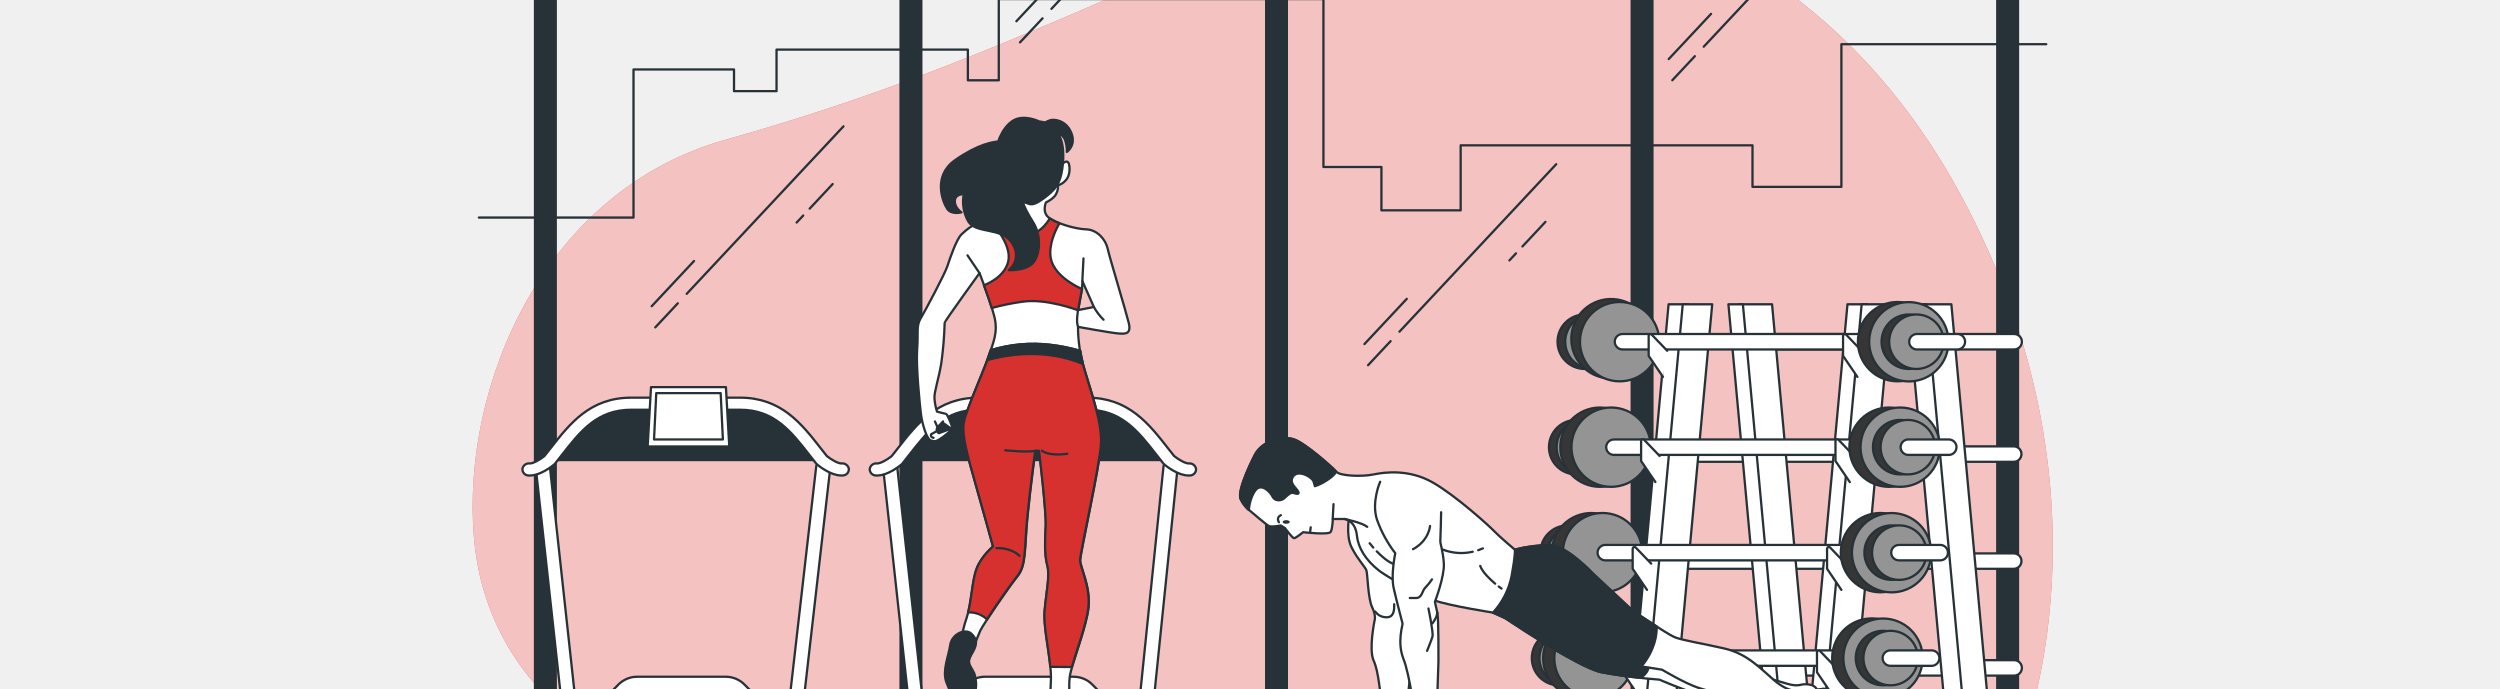
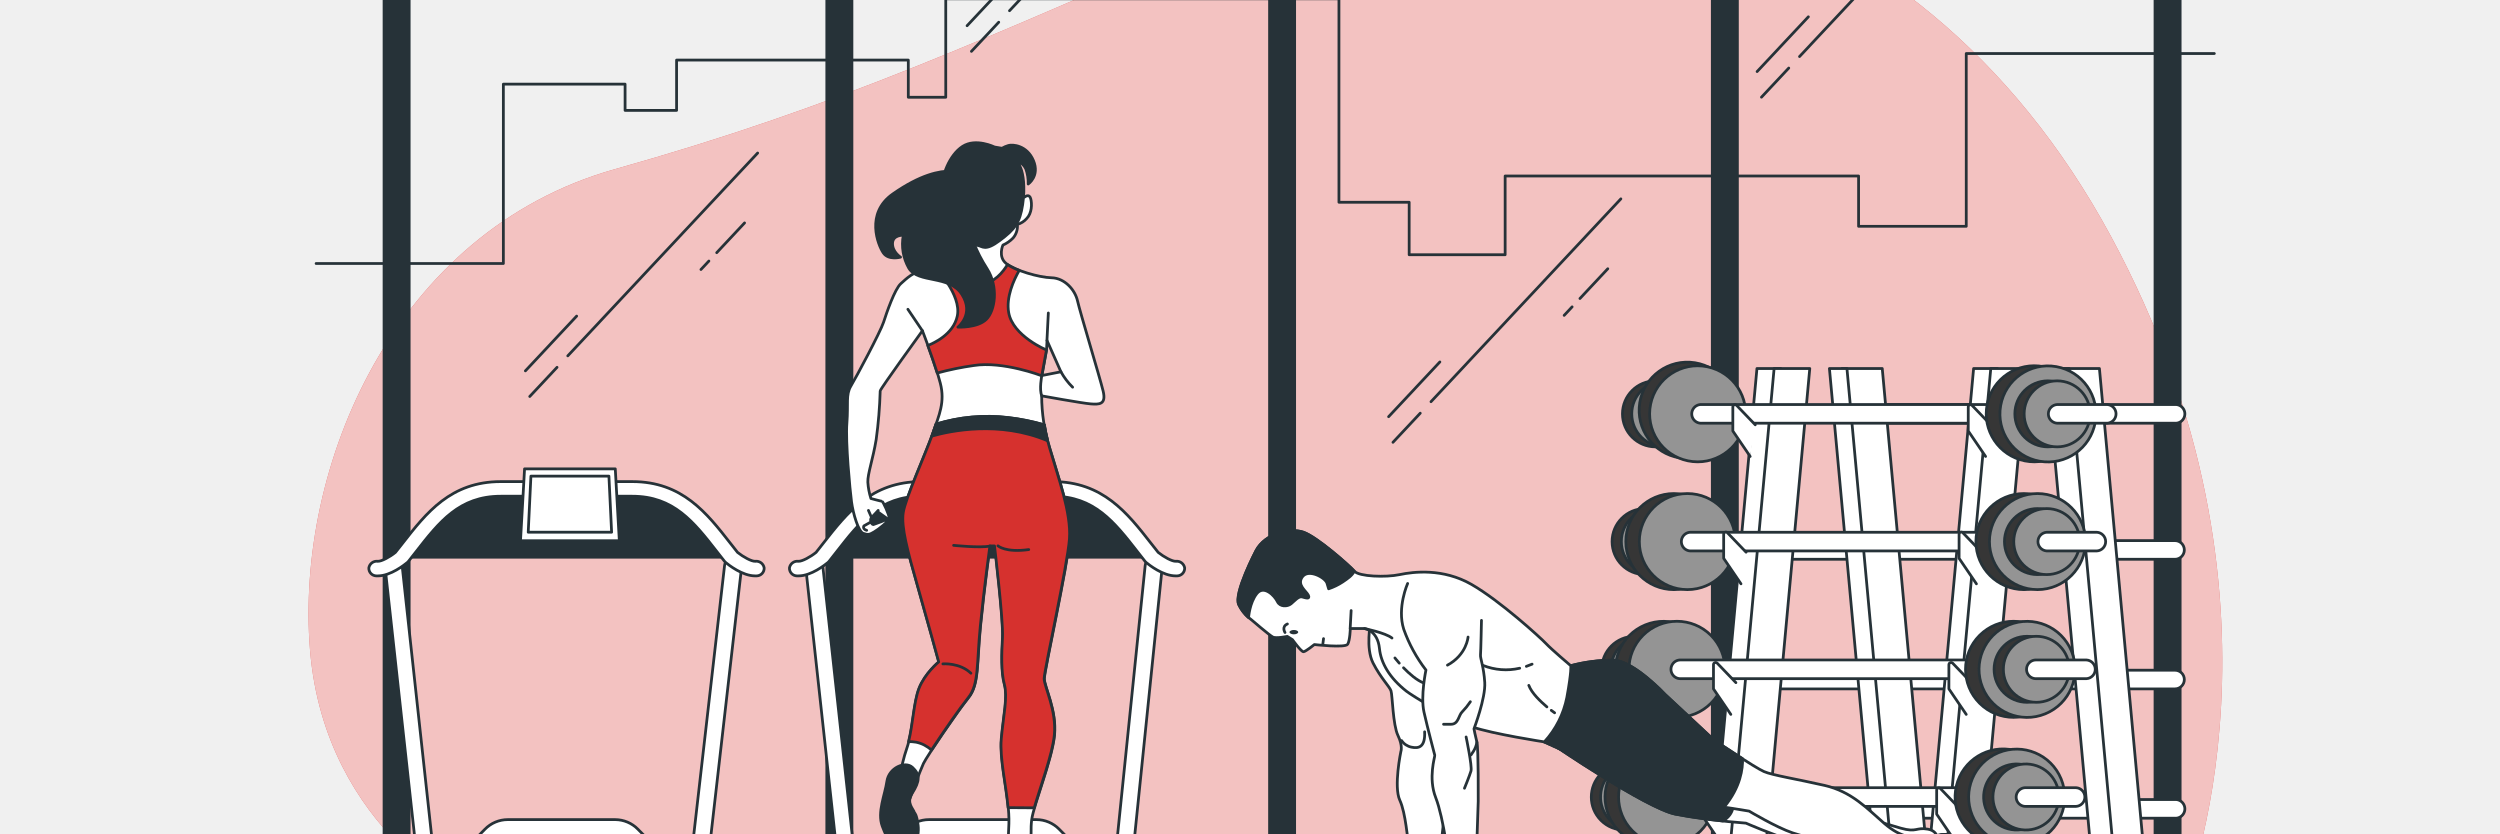
- <svg xmlns="http://www.w3.org/2000/svg" viewBox="-175 120 1090 300">
+ <svg xmlns="http://www.w3.org/2000/svg" viewBox="-80 120 900 300">
  <g id="freepik--background-simple--inject-54">
    <path d="M706.09,444.37S750.9,336.2,679.82,204.86,472.76,47.25,372.32,91.29s-151.43,67.21-231,89.62S26.19,288.3,31.6,354s59.49,90.4,59.49,90.4Z" style="fill:#D6312E" />
    <path d="M706.09,444.37S750.9,336.2,679.82,204.86,472.76,47.25,372.32,91.29s-151.43,67.21-231,89.62S26.19,288.3,31.6,354s59.49,90.4,59.49,90.4Z" style="fill:#fff;opacity:0.7" />
  </g>
  <g id="freepik--Floor--inject-54">
    <line x1="727.4" y1="444.37" x2="20.97" y2="444.37" style="fill:none;stroke:#263238;stroke-linecap:round;stroke-linejoin:round" />
  </g>
  <g id="freepik--Clouds--inject-54">
    <path d="M516.28,84.51s-3.87-18.07-17.42-22.59-16.79,4.52-20.66,9.68-9.68-2.58-18.07,0S455,81.28,449.81,83.86s-14.2-3.22-20,1.29-7.1,8.39-7.1,8.39H545.32S526,75.47,516.28,84.51Z" style="fill:none;stroke:#263238;stroke-miterlimit:10" />
    <path d="M282.27,72.55s-2-9.22-8.9-11.53S264.8,63.33,262.82,66s-4.94-1.32-9.23,0-2.63,5-5.27,6.26-7.25-1.64-10.22.66-3.62,4.29-3.62,4.29H297.1S287.21,67.94,282.27,72.55Z" style="fill:none;stroke:#263238;stroke-miterlimit:10" />
    <path d="M138.65,109.82s-2-9.23-8.9-11.54-8.57,2.31-10.55,5-4.94-1.32-9.23,0-2.63,4.94-5.27,6.26-7.25-1.65-10.22.66-3.62,4.28-3.62,4.28h62.62S143.59,105.2,138.65,109.82Z" style="fill:none;stroke:#263238;stroke-miterlimit:10" />
    <path d="M695.16,109.82s-2-9.23-8.9-11.54-8.57,2.31-10.55,5-4.94-1.32-9.23,0-2.63,4.94-5.27,6.26-7.25-1.65-10.22.66-3.62,4.28-3.62,4.28H710S700.1,105.2,695.16,109.82Z" style="fill:none;stroke:#263238;stroke-miterlimit:10" />
  </g>
  <g id="freepik--Buildings--inject-54">
    <polyline points="33.8 214.86 101.21 214.86 101.21 150.29 145.03 150.29 145.03 159.74 163.57 159.74 163.57 141.63 246.99 141.63 246.99 155.01 260.47 155.01 260.47 119.58 402.02 119.58 402.02 192.81 427.3 192.81 427.3 211.71 461.85 211.71 461.85 183.36 589.09 183.36 589.09 201.47 627.85 201.47 627.85 139.27 717.16 139.27" style="fill:none;stroke:#263238;stroke-linecap:round;stroke-linejoin:round" />
  </g>
  <g id="freepik--Window--inject-54">
    <polyline points="58.26 31.03 58.26 444.37 67.3 444.37 67.3 31.03" style="fill:#263238;stroke:#263238;stroke-linecap:round;stroke-linejoin:round" />
    <polyline points="226.69 31.03 226.69 444.37 217.65 444.37 217.65 31.03" style="fill:#263238;stroke:#263238;stroke-linecap:round;stroke-linejoin:round" />
    <polyline points="377.04 31.03 377.04 444.37 386.07 444.37 386.07 31.03" style="fill:#263238;stroke:#263238;stroke-linecap:round;stroke-linejoin:round" />
    <polyline points="536.43 31.03 536.43 444.37 545.46 444.37 545.46 31.03" style="fill:#263238;stroke:#263238;stroke-linecap:round;stroke-linejoin:round" />
    <polyline points="695.81 31.03 695.81 444.37 704.85 444.37 704.85 31.03" style="fill:#263238;stroke:#263238;stroke-linecap:round;stroke-linejoin:round" />
    <line x1="120.53" y1="252.24" x2="110.71" y2="262.73" style="fill:none;stroke:#263238;stroke-linecap:round;stroke-linejoin:round" />
    <line x1="192.75" y1="175.09" x2="124.4" y2="248.11" style="fill:none;stroke:#263238;stroke-linecap:round;stroke-linejoin:round" />
    <line x1="175.2" y1="213.97" x2="172.34" y2="217.02" style="fill:none;stroke:#263238;stroke-linecap:round;stroke-linejoin:round" />
    <line x1="188.04" y1="200.25" x2="178.02" y2="210.96" style="fill:none;stroke:#263238;stroke-linecap:round;stroke-linejoin:round" />
    <line x1="127.59" y1="233.8" x2="109.14" y2="253.51" style="fill:none;stroke:#263238;stroke-linecap:round;stroke-linejoin:round" />
    <line x1="279.54" y1="128" x2="269.72" y2="138.49" style="fill:none;stroke:#263238;stroke-linecap:round;stroke-linejoin:round" />
    <line x1="351.77" y1="50.85" x2="283.42" y2="123.86" style="fill:none;stroke:#263238;stroke-linecap:round;stroke-linejoin:round" />
    <line x1="334.22" y1="89.72" x2="331.35" y2="92.78" style="fill:none;stroke:#263238;stroke-linecap:round;stroke-linejoin:round" />
    <line x1="347.06" y1="76.01" x2="337.03" y2="86.71" style="fill:none;stroke:#263238;stroke-linecap:round;stroke-linejoin:round" />
    <line x1="286.6" y1="109.55" x2="268.15" y2="129.26" style="fill:none;stroke:#263238;stroke-linecap:round;stroke-linejoin:round" />
    <line x1="431.29" y1="268.75" x2="421.47" y2="279.23" style="fill:none;stroke:#263238;stroke-linecap:round;stroke-linejoin:round" />
    <line x1="503.51" y1="191.59" x2="435.16" y2="264.61" style="fill:none;stroke:#263238;stroke-linecap:round;stroke-linejoin:round" />
    <line x1="485.96" y1="230.47" x2="483.1" y2="233.53" style="fill:none;stroke:#263238;stroke-linecap:round;stroke-linejoin:round" />
    <line x1="498.8" y1="216.75" x2="488.78" y2="227.46" style="fill:none;stroke:#263238;stroke-linecap:round;stroke-linejoin:round" />
    <line x1="438.35" y1="250.3" x2="419.9" y2="270.01" style="fill:none;stroke:#263238;stroke-linecap:round;stroke-linejoin:round" />
    <line x1="563.95" y1="144.5" x2="554.13" y2="154.99" style="fill:none;stroke:#263238;stroke-linecap:round;stroke-linejoin:round" />
    <line x1="636.18" y1="67.35" x2="567.83" y2="140.36" style="fill:none;stroke:#263238;stroke-linecap:round;stroke-linejoin:round" />
    <line x1="618.63" y1="106.22" x2="615.76" y2="109.28" style="fill:none;stroke:#263238;stroke-linecap:round;stroke-linejoin:round" />
    <line x1="631.46" y1="92.51" x2="621.44" y2="103.21" style="fill:none;stroke:#263238;stroke-linecap:round;stroke-linejoin:round" />
    <line x1="571.01" y1="126.05" x2="552.56" y2="145.76" style="fill:none;stroke:#263238;stroke-linecap:round;stroke-linejoin:round" />
  </g>
  <g id="freepik--Weights--inject-54">
    <rect x="532.41" y="435.29" width="8.32" height="9.07" style="fill:#363636;stroke:#263238;stroke-linecap:round;stroke-linejoin:round" />
    <rect x="538.21" y="435.29" width="8.32" height="9.07" style="fill:#949494;stroke:#263238;stroke-linecap:round;stroke-linejoin:round" />
    <rect x="608.15" y="435.29" width="8.32" height="9.07" style="fill:#363636;stroke:#263238;stroke-linecap:round;stroke-linejoin:round" />
    <rect x="613.95" y="435.29" width="8.32" height="9.07" style="fill:#949494;stroke:#263238;stroke-linecap:round;stroke-linejoin:round" />
    <rect x="526.6" y="427.07" width="91.69" height="10" style="fill:#363636;stroke:#263238;stroke-linecap:round;stroke-linejoin:round" />
    <rect x="532.4" y="427.07" width="91.69" height="10" style="fill:#949494;stroke:#263238;stroke-linecap:round;stroke-linejoin:round" />
    <path d="M703,272.36H590.24a3.37,3.37,0,1,1,0-6.73H703a3.37,3.37,0,1,1,0,6.73Z" style="fill:#fff;stroke:#263238;stroke-linecap:round;stroke-linejoin:round" />
    <path d="M703,321.34H561.41a3.36,3.36,0,1,1,0-6.72H703a3.36,3.36,0,1,1,0,6.72Z" style="fill:#fff;stroke:#263238;stroke-linecap:round;stroke-linejoin:round" />
    <path d="M703,368H561.41a3.36,3.36,0,1,1,0-6.72H703a3.36,3.36,0,1,1,0,6.72Z" style="fill:#fff;stroke:#263238;stroke-linecap:round;stroke-linejoin:round" />
    <path d="M703,414.56H561.41a3.37,3.37,0,1,1,0-6.73H703a3.37,3.37,0,1,1,0,6.73Z" style="fill:#fff;stroke:#263238;stroke-linecap:round;stroke-linejoin:round" />
    <polygon points="623 427.22 614.44 427.22 630.5 252.67 639.06 252.67 623 427.22" style="fill:#fff;stroke:#263238;stroke-linecap:round;stroke-linejoin:round" />
    <polygon points="633.46 427.22 620.62 427.22 636.68 252.67 649.52 252.67 633.46 427.22" style="fill:#fff;stroke:#263238;stroke-linecap:round;stroke-linejoin:round" />
    <polygon points="676.63 427.22 691.85 427.22 675.79 252.67 660.57 252.67 676.63 427.22" style="fill:#fff;stroke:#263238;stroke-linecap:round;stroke-linejoin:round" />
    <polygon points="672.83 427.22 680.91 427.22 664.85 252.67 656.76 252.67 672.83 427.22" style="fill:#fff;stroke:#263238;stroke-linecap:round;stroke-linejoin:round" />
    <polygon points="545 427.22 536.44 427.22 552.5 252.67 561.06 252.67 545 427.22" style="fill:#fff;stroke:#263238;stroke-linecap:round;stroke-linejoin:round" />
    <polygon points="555.46 427.22 542.62 427.22 558.68 252.67 571.52 252.67 555.46 427.22" style="fill:#fff;stroke:#263238;stroke-linecap:round;stroke-linejoin:round" />
    <polygon points="599.17 427.22 613.67 427.22 597.61 252.67 583.11 252.67 599.17 427.22" style="fill:#fff;stroke:#263238;stroke-linecap:round;stroke-linejoin:round" />
    <polygon points="594.65 427.22 600.96 427.22 584.9 252.67 578.59 252.67 594.65 427.22" style="fill:#fff;stroke:#263238;stroke-linecap:round;stroke-linejoin:round" />
    <circle cx="515.97" cy="268.99" r="11.88" style="fill:#363636;stroke:#263238;stroke-linecap:round;stroke-linejoin:round" />
    <circle cx="519.31" cy="268.99" r="11.88" style="fill:#949494;stroke:#263238;stroke-linecap:round;stroke-linejoin:round" />
    <circle cx="526.33" cy="268.99" r="17.29" transform="matrix(0.16, -0.99, 0.99, 0.16, 176.92, 745.74)" style="fill:#363636;stroke:#263238;stroke-linecap:round;stroke-linejoin:round" />
    <circle cx="531.19" cy="268.99" r="17.29" transform="translate(160.12 734.64) rotate(-78.31)" style="fill:#949494;stroke:#263238;stroke-linecap:round;stroke-linejoin:round" />
    <path d="M645.34,272.36H532.58a3.37,3.37,0,1,1,0-6.73H645.34a3.37,3.37,0,1,1,0,6.73Z" style="fill:#fff;stroke:#263238;stroke-linecap:round;stroke-linejoin:round" />
    <path d="M636.65,272.93l-6.72-7a.79.79,0,0,0-1.36.54v8.68l6.24,9.17" style="fill:#fff;stroke:#263238;stroke-linecap:round;stroke-linejoin:round" />
    <circle cx="652.37" cy="268.99" r="17.29" transform="translate(260.83 856.05) rotate(-78.71)" style="fill:#363636;stroke:#263238;stroke-linecap:round;stroke-linejoin:round" />
    <circle cx="657.23" cy="268.99" r="17.29" transform="translate(278.23 869.55) rotate(-80)" style="fill:#949494;stroke:#263238;stroke-linecap:round;stroke-linejoin:round" />
    <circle cx="657.23" cy="268.99" r="11.88" style="fill:#363636;stroke:#263238;stroke-linecap:round;stroke-linejoin:round" />
    <circle cx="660.57" cy="268.99" r="11.88" style="fill:#949494;stroke:#263238;stroke-linecap:round;stroke-linejoin:round" />
    <path d="M678.59,272.36h-18a3.37,3.37,0,0,1,0-6.73h18a3.37,3.37,0,0,1,0,6.73Z" style="fill:#fff;stroke:#263238;stroke-linecap:round;stroke-linejoin:round" />
    <circle cx="512.23" cy="314.97" r="11.88" style="fill:#363636;stroke:#263238;stroke-linecap:round;stroke-linejoin:round" />
    <circle cx="515.57" cy="314.97" r="11.88" style="fill:#949494;stroke:#263238;stroke-linecap:round;stroke-linejoin:round" />
    <circle cx="522.59" cy="314.97" r="17.29" style="fill:#363636;stroke:#263238;stroke-linecap:round;stroke-linejoin:round" />
    <circle cx="527.45" cy="314.97" r="17.29" style="fill:#949494;stroke:#263238;stroke-linecap:round;stroke-linejoin:round" />
    <path d="M641.6,318.34H528.84a3.37,3.37,0,1,1,0-6.73H641.6a3.37,3.37,0,1,1,0,6.73Z" style="fill:#fff;stroke:#263238;stroke-linecap:round;stroke-linejoin:round" />
    <path d="M633.34,318.79l-6.71-7a.79.79,0,0,0-1.36.54V321l6.24,9.18" style="fill:#fff;stroke:#263238;stroke-linecap:round;stroke-linejoin:round" />
    <circle cx="648.62" cy="314.97" r="17.29" style="fill:#363636;stroke:#263238;stroke-linecap:round;stroke-linejoin:round" />
    <circle cx="653.49" cy="314.97" r="17.29" style="fill:#949494;stroke:#263238;stroke-linecap:round;stroke-linejoin:round" />
    <circle cx="653.49" cy="314.97" r="11.88" style="fill:#363636;stroke:#263238;stroke-linecap:round;stroke-linejoin:round" />
    <circle cx="656.83" cy="314.97" r="11.88" style="fill:#949494;stroke:#263238;stroke-linecap:round;stroke-linejoin:round" />
    <path d="M674.85,318.34h-18a3.37,3.37,0,0,1,0-6.73h18a3.37,3.37,0,0,1,0,6.73Z" style="fill:#fff;stroke:#263238;stroke-linecap:round;stroke-linejoin:round" />
    <circle cx="508.49" cy="360.95" r="11.88" style="fill:#363636;stroke:#263238;stroke-linecap:round;stroke-linejoin:round" />
    <circle cx="511.83" cy="360.95" r="11.88" style="fill:#949494;stroke:#263238;stroke-linecap:round;stroke-linejoin:round" />
    <circle cx="518.85" cy="360.95" r="17.29" transform="translate(-98.05 223.36) rotate(-22.25)" style="fill:#363636;stroke:#263238;stroke-linecap:round;stroke-linejoin:round" />
    <circle cx="523.71" cy="360.95" r="17.29" transform="translate(-101.84 476.04) rotate(-45)" style="fill:#949494;stroke:#263238;stroke-linecap:round;stroke-linejoin:round" />
    <path d="M637.86,364.32H525.1a3.37,3.37,0,1,1,0-6.73H637.86a3.37,3.37,0,1,1,0,6.73Z" style="fill:#fff;stroke:#263238;stroke-linecap:round;stroke-linejoin:round" />
    <path d="M629.67,365.75l-6.71-7a.79.79,0,0,0-1.36.54V368l6.24,9.18" style="fill:#fff;stroke:#263238;stroke-linecap:round;stroke-linejoin:round" />
    <circle cx="644.88" cy="360.95" r="17.29" transform="translate(-66.35 561.72) rotate(-45)" style="fill:#363636;stroke:#263238;stroke-linecap:round;stroke-linejoin:round" />
    <circle cx="649.75" cy="360.95" r="17.29" transform="translate(-88.3 272.93) rotate(-22.25)" style="fill:#949494;stroke:#263238;stroke-linecap:round;stroke-linejoin:round" />
    <circle cx="649.75" cy="360.95" r="11.88" style="fill:#363636;stroke:#263238;stroke-linecap:round;stroke-linejoin:round" />
    <circle cx="653.09" cy="360.95" r="11.88" style="fill:#949494;stroke:#263238;stroke-linecap:round;stroke-linejoin:round" />
    <path d="M671.11,364.32h-18a3.37,3.37,0,1,1,0-6.73h18a3.37,3.37,0,0,1,0,6.73Z" style="fill:#fff;stroke:#263238;stroke-linecap:round;stroke-linejoin:round" />
    <circle cx="504.75" cy="406.94" r="11.88" transform="translate(-139.91 476.1) rotate(-45)" style="fill:#363636;stroke:#263238;stroke-linecap:round;stroke-linejoin:round" />
    <circle cx="508.09" cy="406.94" r="11.88" transform="translate(24.76 842.99) rotate(-80.75)" style="fill:#949494;stroke:#263238;stroke-linecap:round;stroke-linejoin:round" />
    <circle cx="515.11" cy="406.94" r="17.29" transform="translate(-115.74 225.37) rotate(-22.25)" style="fill:#363636;stroke:#263238;stroke-linecap:round;stroke-linejoin:round" />
    <circle cx="519.97" cy="406.94" r="17.29" transform="translate(-135.45 486.86) rotate(-45)" style="fill:#949494;stroke:#263238;stroke-linecap:round;stroke-linejoin:round" />
    <path d="M634.12,410.3H521.36a3.37,3.37,0,1,1,0-6.73H634.12a3.37,3.37,0,1,1,0,6.73Z" style="fill:#fff;stroke:#263238;stroke-linecap:round;stroke-linejoin:round" />
    <path d="M625.27,410.88l-6.72-7a.78.78,0,0,0-1.35.54v8.68l6.24,9.17" style="fill:#fff;stroke:#263238;stroke-linecap:round;stroke-linejoin:round" />
    <circle cx="641.14" cy="406.94" r="17.29" transform="translate(96.86 936.48) rotate(-76.62)" style="fill:#363636;stroke:#263238;stroke-linecap:round;stroke-linejoin:round" />
    <circle cx="646.01" cy="406.94" r="17.29" transform="translate(-105.99 274.94) rotate(-22.25)" style="fill:#949494;stroke:#263238;stroke-linecap:round;stroke-linejoin:round" />
    <circle cx="646.01" cy="406.94" r="11.88" transform="translate(140.5 979.11) rotate(-80.75)" style="fill:#363636;stroke:#263238;stroke-linecap:round;stroke-linejoin:round" />
    <circle cx="649.35" cy="406.94" r="11.88" transform="translate(103.46 944.76) rotate(-76.65)" style="fill:#949494;stroke:#263238;stroke-linecap:round;stroke-linejoin:round" />
    <path d="M667.37,410.3h-18a3.37,3.37,0,1,1,0-6.73h18a3.37,3.37,0,0,1,0,6.73Z" style="fill:#fff;stroke:#263238;stroke-linecap:round;stroke-linejoin:round" />
    <rect x="612.35" y="435.29" width="8.32" height="9.07" style="fill:#949494;stroke:#263238;stroke-linecap:round;stroke-linejoin:round" />
    <rect x="618.15" y="435.29" width="8.32" height="9.07" style="fill:#fff;stroke:#263238;stroke-linecap:round;stroke-linejoin:round" />
    <rect x="688.09" y="435.29" width="8.32" height="9.07" style="fill:#363636;stroke:#263238;stroke-linecap:round;stroke-linejoin:round" />
    <rect x="693.89" y="435.29" width="8.32" height="9.07" style="fill:#949494;stroke:#263238;stroke-linecap:round;stroke-linejoin:round" />
    <rect x="606.54" y="427.07" width="91.69" height="10" style="fill:#363636;stroke:#263238;stroke-linecap:round;stroke-linejoin:round" />
    <rect x="612.34" y="427.07" width="91.69" height="10" style="fill:#949494;stroke:#263238;stroke-linecap:round;stroke-linejoin:round" />
    <path d="M551.89,272.93l-6.72-7a.78.78,0,0,0-1.35.54v8.68l6.24,9.17" style="fill:#fff;stroke:#263238;stroke-linecap:round;stroke-linejoin:round" />
    <path d="M548.59,318.79l-6.72-7a.78.78,0,0,0-1.35.54V321l6.23,9.18" style="fill:#fff;stroke:#263238;stroke-linecap:round;stroke-linejoin:round" />
    <path d="M544.92,365.75l-6.72-7a.78.78,0,0,0-1.35.54V368l6.24,9.18" style="fill:#fff;stroke:#263238;stroke-linecap:round;stroke-linejoin:round" />
    <path d="M540.52,410.88l-6.72-7a.78.78,0,0,0-1.35.54v8.68l6.23,9.17" style="fill:#fff;stroke:#263238;stroke-linecap:round;stroke-linejoin:round" />
  </g>
  <g id="freepik--Tredmill--inject-54">
    <path d="M75,448.27a3.09,3.09,0,0,1-3.06-2.77L58.63,324.18a3.08,3.08,0,0,1,6.13-.62L78,444.87a3.09,3.09,0,0,1-2.75,3.38Z" style="fill:#fff;stroke:#263238;stroke-linecap:round;stroke-linejoin:round" />
    <rect x="54.72" y="448.45" width="93.77" height="9.35" style="fill:#949494;stroke:#263238;stroke-linecap:round;stroke-linejoin:round" />
    <path d="M141.47,415.06H102.81a11.48,11.48,0,0,0-8.22,3.45l-7,7.12h69.05l-7-7.12A11.51,11.51,0,0,0,141.47,415.06Z" style="fill:#fff;stroke:#263238;stroke-linecap:round;stroke-linejoin:round" />
    <polygon points="157.88 448.97 40.92 448.97 75.69 424.79 169.66 424.79 157.88 448.97" style="fill:#949494;stroke:#263238;stroke-linecap:round;stroke-linejoin:round" />
    <polygon points="139.74 448.97 59.06 448.97 89.64 424.79 155.71 424.79 139.74 448.97" style="fill:#949494;stroke:#263238;stroke-linecap:round;stroke-linejoin:round" />
    <path d="M40.92,449H59.14a0,0,0,0,1,0,0v7.72a3.53,3.53,0,0,1-3.53,3.53H44.45a3.53,3.53,0,0,1-3.53-3.53V449A0,0,0,0,1,40.92,449Z" style="fill:#fff;stroke:#263238;stroke-linecap:round;stroke-linejoin:round" />
    <path d="M139.66,449h18.22a0,0,0,0,1,0,0v7.72a3.53,3.53,0,0,1-3.53,3.53H143.19a3.53,3.53,0,0,1-3.53-3.53V449A0,0,0,0,1,139.66,449Z" style="fill:#fff;stroke:#263238;stroke-linecap:round;stroke-linejoin:round" />
    <polygon points="157.88 457.11 169.27 437.39 169.66 424.79 157.88 448.97 157.88 457.11" style="fill:#fff;stroke:#263238;stroke-linecap:round;stroke-linejoin:round" />
    <path d="M170.3,446a3.09,3.09,0,0,0,3.06-2.77l13.61-119a3.08,3.08,0,0,0-6.13-.62L167.23,442.61A3.08,3.08,0,0,0,170,446Z" style="fill:#fff;stroke:#263238;stroke-linecap:round;stroke-linejoin:round" />
    <path d="M147.15,296H100.73c-17.86,0-25.59,12.65-34.95,24.59H182.09C172.74,308.67,165,296,147.15,296Z" style="fill:#263238;stroke:#263238;stroke-linecap:round;stroke-linejoin:round" />
    <path d="M191.89,322.06c-1.3.1-4.34-1.57-6.38-3.21-.87-1.09-1.73-2.19-2.58-3.28-8.52-10.91-17.34-22.19-35.31-22.19H100.26c-18,0-26.79,11.28-35.31,22.19-.85,1.09-1.71,2.19-2.59,3.28-2,1.64-5.07,3.31-6.37,3.21a2.89,2.89,0,0,0-3.21,2.39,2.75,2.75,0,0,0,2.68,2.87l.6,0c4.57,0,9.56-4,10.55-4.8a3.59,3.59,0,0,0,.39-.39l2.8-3.56c8.35-10.69,15.57-19.93,30.46-19.93h47.36c14.89,0,22.11,9.24,30.46,19.93l2.8,3.56a3.59,3.59,0,0,0,.39.39c1,.83,6,4.8,10.55,4.8l.6,0a2.75,2.75,0,0,0,2.68-2.87A2.89,2.89,0,0,0,191.89,322.06Z" style="fill:#fff;stroke:#263238;stroke-linecap:round;stroke-linejoin:round" />
    <polygon points="142.96 314.66 107.38 314.66 108.84 288.79 141.5 288.79 142.96 314.66" style="fill:#fff;stroke:#263238;stroke-linecap:round;stroke-linejoin:round" />
    <polygon points="140.18 311.6 110.16 311.6 111.13 291.41 139.21 291.41 140.18 311.6" style="fill:#fff;stroke:#263238;stroke-linecap:round;stroke-linejoin:round" />
  </g>
  <g id="freepik--character-2--inject-54">
    <polygon points="412.71 439.4 412.71 450.73 412.71 455.41 428.22 455.41 428.22 450.73 428.22 439.4 428.22 434.72 412.71 434.72 412.71 439.4" style="fill:#263238;stroke:#263238;stroke-linecap:round;stroke-linejoin:round" />
    <polygon points="444.39 434.72 444.39 439.4 444.39 450.73 444.39 455.41 459.89 455.41 459.89 450.73 459.89 439.4 459.89 434.72 444.39 434.72" style="fill:#263238;stroke:#263238;stroke-linecap:round;stroke-linejoin:round" />
    <path d="M413.39,344.23s-1.84,9.08.92,14.48,5.92,8.42,6.45,10,.66,12.24,2.5,16.06,1.05,5.79,1.05,5.79-2.63,12.63-.39,17.5,2.63,13.95,3.55,17.63a66.49,66.49,0,0,1,1.45,9.48c0,.53-.92,6.84-1.58,7.37s-2.5,0-2.63,2.1,0,6.45.39,7a2.58,2.58,0,0,0,2.37.66,3.47,3.47,0,0,1,1.19-.27H435a6.76,6.76,0,0,0,4.08-1.18c1.19-1.05,1.05-5,.79-6.84a76.91,76.91,0,0,1-1.58-13.3c0-5.92,2.37-19.6,2.37-26.18a89.28,89.28,0,0,0-1.84-15.66c-.26-1.32-1.45-13.82-.79-18.69s.26-7.5-10.4-17S416.68,341.07,413.39,344.23Z" style="fill:#fff;stroke:#263238;stroke-linecap:round;stroke-linejoin:round" />
    <path d="M424.58,386.61a5.55,5.55,0,0,0,3.55,2.37c2.5.52,5,.13,4.74-5.53" style="fill:none;stroke:#263238;stroke-linecap:round;stroke-linejoin:round" />
    <path d="M478.65,387.73s33.93,23.19,44.48,25.35a242.29,242.29,0,0,0,25.4,3.25s9.05,4,19.19,7.24,12.77,1.5,17.61,3.65,15.14,3.54,19.3,8.07,6.84,6,8.32,9.08-.7,7.08,1.48,8.89,1.83-4.76,2.72-8.89.9-11.38.9-16.09.36-9-4-9.78-3.9,1.31-9.77-.36S580,410.9,580,410.9l-92.69-31.5Z" style="fill:#fff;stroke:#263238;stroke-linecap:round;stroke-linejoin:round" />
    <path d="M478.65,387.73s33.93,23.19,44.48,25.35c5.45,1.12,12,1.95,17.14,2.49,4.67-2.92,3.55-6.84,3.55-6.84L538,396.6l-50.62-17.2Z" style="fill:#263238;stroke:#263238;stroke-linecap:round;stroke-linejoin:round" />
    <path d="M475.9,387.08s21.67,9.78,26.16,12,26.89,10.08,32.21,10.64S549.68,412,549.68,412s9.8,5.88,15.68,7.84,24.37,6.45,28,7.57,18.76,10.36,20.16,11.48,5.61,10.09,5.33,12.33,1.68,5.32,2.8,5,5.6-12.89,4.76-17.93-3.36-9.52-3.36-12,.56-5.6-2.24-5.88-4.9,1.27-8.26,1.27-8,.13-14.15-5.2S586.65,405,576.85,402.75s-18.77-3.64-21.85-5-17.65-10.93-18.49-11.77-17.09-16-17.09-16-11.2-12-18.49-12.32a59.1,59.1,0,0,0-15.51,2S475.79,376.45,475.9,387.08Z" style="fill:#fff;stroke:#263238;stroke-linecap:round;stroke-linejoin:round" />
    <path d="M519.42,370s-11.2-12-18.49-12.32a59.1,59.1,0,0,0-15.51,2s-9.63,16.77-9.52,27.4c0,0,21.67,9.78,26.16,12s26.89,10.08,32.21,10.64c1.79.19,4.11.5,6.41.84,6-7.23,6.74-14,6.64-17.44-4.92-3.12-10.31-6.71-10.81-7.21C535.67,385.1,519.42,370,519.42,370Z" style="fill:#263238;stroke:#263238;stroke-linecap:round;stroke-linejoin:round" />
    <path d="M607,432.85c-.25.51-.47,1-.65,1.49,3.58,2.15,6.62,4.07,7.21,4.54,1.4,1.12,5.61,10.09,5.33,12.33s1.68,5.32,2.8,5,5.6-12.89,4.76-17.93-3.36-9.52-3.36-12,.56-5.6-2.24-5.88-4.9,1.27-8.26,1.27l1.36,8.47S608.17,430.48,607,432.85Z" style="fill:#D6312E;stroke:#263238;stroke-linecap:round;stroke-linejoin:round" />
    <path d="M621.67,456.25c1.12-.28,5.6-12.89,4.76-17.93s-3.36-9.52-3.36-12,.56-5.6-2.24-5.88a7,7,0,0,0-1.83.06,31.32,31.32,0,0,0,2.21,10c2.53,6.6,2.37,15.4,1.86,19.3A36.3,36.3,0,0,1,621.67,456.25Z" style="fill:#fff;stroke:#263238;stroke-linecap:round;stroke-linejoin:round" />
    <path d="M372.2,318.18S364,333.82,366,337.7a13.56,13.56,0,0,0,4.35,5.29s6.71,5.76,7.88,6.35,5.18-.24,5.18-.24l1.88,1.18s3.17,4.46,4,4.35,3.88-2.59,3.88-2.59,11.17,1.29,12-.12.94-5.64.94-5.64h5.17s4.67.65,5.32,7.16c.52,5.27,3.68,10.66,9.73,15.41,2.11,1.66,16.11,10.23,23.63,12.82s26,5.41,26,5.41a33.18,33.18,0,0,0,8.11-16c1.76-9.64,1.41-11.41,1.41-11.41s-6.94-5.88-8.93-8-16.58-15.41-26.81-21.28-20.81-4.59-25.87-3.53-14.58.7-16.22-1.18-13.53-12.46-18.46-14.11S375.49,312.06,372.2,318.18Z" style="fill:#fff;stroke:#263238;stroke-linecap:round;stroke-linejoin:round" />
    <line x1="406.06" y1="346.28" x2="406.41" y2="339.81" style="fill:none;stroke:#263238;stroke-linecap:round;stroke-linejoin:round" />
    <path d="M407.54,325.66c-1.78-2-13.51-12.43-18.41-14.07s-13.64.47-16.93,6.59c0,0-8.23,15.64-6.24,19.52a15.56,15.56,0,0,0,3.48,4.61l.05,0s.35-5.29,2.94-8.58,6.47.82,7.41,2.82,3.64,1.88,4.94.82,2.7-2.82,4-2.47,2.94.94,2.24-.58-4.35-3.77-2.12-6.71,8.23.36,8.82,2.36l.59,2a21.62,21.62,0,0,0,5.05-2.46C405.18,328.27,406.69,327.29,407.54,325.66Z" style="fill:#263238;stroke:#263238;stroke-linecap:round;stroke-linejoin:round" />
    <path d="M387.35,347.58c0,.43-.7.78-1.56.78s-1.57-.35-1.57-.78.7-.79,1.57-.79S387.35,347.14,387.35,347.58Z" style="fill:#263238" />
    <path d="M382.6,347.7s-1.35-2.09.86-3.07" style="fill:none;stroke:#263238;stroke-linecap:round;stroke-linejoin:round" />
    <line x1="396.22" y1="351.87" x2="396.47" y2="349.91" style="fill:none;stroke:#263238;stroke-linecap:round;stroke-linejoin:round" />
    <path d="M411.23,346.28s7.53,1.53,9.88,3.41" style="fill:none;stroke:#263238;stroke-linecap:round;stroke-linejoin:round" />
    <path d="M425.27,360.4c2.05,2.12,4.82,4.58,7.36,5.51" style="fill:none;stroke:#263238;stroke-linecap:round;stroke-linejoin:round" />
    <path d="M422.17,356.86s.59.77,1.56,1.87" style="fill:none;stroke:#263238;stroke-linecap:round;stroke-linejoin:round" />
    <path d="M469.49,359.89c.68-.23,1.36-.49,2.06-.8" style="fill:none;stroke:#263238;stroke-linecap:round;stroke-linejoin:round" />
    <path d="M453.91,359.56a22.17,22.17,0,0,0,13.18,1" style="fill:none;stroke:#263238;stroke-linecap:round;stroke-linejoin:round" />
    <path d="M476.88,374.48c-2.34-2-5.45-4.93-6.51-7.74" style="fill:none;stroke:#263238;stroke-linecap:round;stroke-linejoin:round" />
    <path d="M479.66,376.61s-.47-.32-1.2-.88" style="fill:none;stroke:#263238;stroke-linecap:round;stroke-linejoin:round" />
    <rect x="427.34" y="442.54" width="26.85" height="4.03" style="fill:#fff;stroke:#263238;stroke-linecap:round;stroke-linejoin:round" />
    <path d="M426.75,330.05s-3.88,8.7-1.41,16.46a53.32,53.32,0,0,0,8,14.7s-2,9.41-.7,15.17,3.76,15.05,3.88,15.52-2.47,8.11.35,15.28,5.06,24.34,5.06,26.81-.35,3.06-.35,3.06-2.12.47-3.65.94-2.35,2.58-2.7,3.64-2,1.53-1.53,2.35,2.94.83,2.94.83l1.29,6.23s-.82,1.17.24,1.41,3.88-.71,3.88-.71a4.4,4.4,0,0,0,2.23.24c1.06-.24,1.88-.71,2.23-.59a2.49,2.49,0,0,0,2.35-.23c1.06-.71,1.3-.71,1.77-1.65s.59,0,.59-2.12-.12-7.64,0-10.7.94-28.21.94-28.21.11-19.05-.47-21.29-1.06-4.82-1.06-4.82,4.23-11.05,3.88-16.69-1.65-8.7-1.53-9.88.35-12.46.35-12.46" style="fill:#fff;stroke:#263238;stroke-linecap:round;stroke-linejoin:round" />
    <path d="M448.5,349.34s-.47,6.34-7.41,10.11" style="fill:none;stroke:#263238;stroke-linecap:round;stroke-linejoin:round" />
    <path d="M449.33,372.62a25.76,25.76,0,0,1-2.94,3.64c-1.3,1.18-1.3,4.47-4,4.47h-2.71" style="fill:none;stroke:#263238;stroke-linecap:round;stroke-linejoin:round" />
    <path d="M447.8,385.31s2.23,10.59,1.76,12.23-2.35,6.23-2.35,6.23" style="fill:none;stroke:#263238;stroke-linecap:round;stroke-linejoin:round" />
    <path d="M451.68,387.19a8.6,8.6,0,0,1-1.18,3.18l-.94,1.41" style="fill:none;stroke:#263238;stroke-linecap:round;stroke-linejoin:round" />
    <rect x="419.17" y="434.72" width="15.51" height="20.69" style="fill:#5c5c5c;stroke:#263238;stroke-linecap:round;stroke-linejoin:round" />
    <rect x="419.17" y="439.4" width="15.51" height="11.33" style="fill:#363636;stroke:#263238;stroke-linecap:round;stroke-linejoin:round" />
    <rect x="450.85" y="434.72" width="15.51" height="20.69" style="fill:#5c5c5c;stroke:#263238;stroke-linecap:round;stroke-linejoin:round" />
    <rect x="450.85" y="439.4" width="15.51" height="11.33" style="fill:#363636;stroke:#263238;stroke-linecap:round;stroke-linejoin:round" />
  </g>
  <g id="freepik--character-1--inject-54">
    <path d="M323.14,446a3.08,3.08,0,0,0,3.06-2.77l12.19-119a3.08,3.08,0,0,0-6.13-.62L320.07,442.61a3.08,3.08,0,0,0,2.75,3.37Z" style="fill:#fff;stroke:#263238;stroke-linecap:round;stroke-linejoin:round" />
    <path d="M226.38,448.27a3.08,3.08,0,0,1-3.06-2.77L210.05,324.18a3.08,3.08,0,0,1,6.13-.62l13.26,121.31a3.08,3.08,0,0,1-2.75,3.38Z" style="fill:#fff;stroke:#263238;stroke-linecap:round;stroke-linejoin:round" />
    <rect x="232.02" y="448.45" width="93.77" height="9.35" style="fill:#949494;stroke:#263238;stroke-linecap:round;stroke-linejoin:round" />
    <path d="M293.11,415.06H254.45a11.5,11.5,0,0,0-8.22,3.45l-7,7.12H308.3l-7-7.12A11.5,11.5,0,0,0,293.11,415.06Z" style="fill:#fff;stroke:#263238;stroke-linecap:round;stroke-linejoin:round" />
    <polygon points="335.18 448.97 218.22 448.97 227.11 424.79 321.08 424.79 335.18 448.97" style="fill:#fff;stroke:#263238;stroke-linecap:round;stroke-linejoin:round" />
    <polygon points="317.04 448.97 236.36 448.97 241.06 424.79 307.13 424.79 317.04 448.97" style="fill:#949494;stroke:#263238;stroke-linecap:round;stroke-linejoin:round" />
    <path d="M218.22,449h18.22a0,0,0,0,1,0,0v7.72a3.53,3.53,0,0,1-3.53,3.53H221.75a3.53,3.53,0,0,1-3.53-3.53V449A0,0,0,0,1,218.22,449Z" style="fill:#fff;stroke:#263238;stroke-linecap:round;stroke-linejoin:round" />
    <path d="M317,449h18.22a0,0,0,0,1,0,0v7.72a3.53,3.53,0,0,1-3.53,3.53H320.49a3.53,3.53,0,0,1-3.53-3.53V449A0,0,0,0,1,317,449Z" style="fill:#fff;stroke:#263238;stroke-linecap:round;stroke-linejoin:round" />
    <path d="M298.57,296H252.15c-17.86,0-25.59,12.65-34.94,24.59H333.52C324.16,308.67,316.43,296,298.57,296Z" style="fill:#263238;stroke:#263238;stroke-linecap:round;stroke-linejoin:round" />
    <path d="M343.31,322.06c-1.3.1-4.34-1.57-6.37-3.21-.88-1.09-1.74-2.19-2.59-3.28C325.83,304.66,317,293.38,299,293.38H251.68c-18,0-26.79,11.28-35.31,22.19-.85,1.09-1.71,2.19-2.58,3.28-2,1.64-5.08,3.31-6.38,3.21a2.89,2.89,0,0,0-3.21,2.39,2.75,2.75,0,0,0,2.68,2.87l.6,0c4.57,0,9.56-4,10.55-4.8a3.59,3.59,0,0,0,.39-.39l2.8-3.56c8.35-10.69,15.57-19.93,30.46-19.93H299c14.89,0,22.11,9.24,30.46,19.93l2.8,3.56a3.59,3.59,0,0,0,.39.39c1,.83,6,4.8,10.55,4.8l.6,0a2.75,2.75,0,0,0,2.68-2.87A2.89,2.89,0,0,0,343.31,322.06Z" style="fill:#fff;stroke:#263238;stroke-linecap:round;stroke-linejoin:round" />
    <polygon points="294.38 314.66 258.81 314.66 260.27 288.79 292.92 288.79 294.38 314.66" style="fill:#fff;stroke:#263238;stroke-linecap:round;stroke-linejoin:round" />
    <polygon points="291.61 311.6 261.58 311.6 262.56 291.41 290.63 291.41 291.61 311.6" style="fill:#fff;stroke:#263238;stroke-linecap:round;stroke-linejoin:round" />
    <path d="M317.12,260.74c-1.22-5-8.32-28.42-9.21-32.42s-4.66-8.21-9.32-8.32-13.21-2.67-16.32-5.11-1.22-6.66-1.22-6.66a11.47,11.47,0,0,0,3.66-2.55,6.56,6.56,0,0,0,1.55-4.89,6.83,6.83,0,0,0,3.33-2.1c1.89-1.89,2-5.33,1.45-7.22s-2.11-.56-2.11-.56l-10.55,1.23-16.09-1.45s-3.22-.33-4.11,1.56,2.22,6.77,4.33,8.32,3.22,2.11,3.33,2.78,2.44,6.44,1,8.55-8.77,3.33-13.54,4.77-6.78,3.44-9,5.44-5.1,10.43-6.21,13.87-9.88,19.87-11.77,23-.89,6.44-1.44,13.32,1.11,24.09,1.66,28.31S229,311.36,230.76,312s2.33.45,4-.55,5.21-3.77,5.33-4.88-2.22-6.11-2.56-6.11-4-1-4-1a24.54,24.54,0,0,1-1.11-5.88c-.12-2.89,1.88-8.44,3-15.32a161.34,161.34,0,0,0,1.45-17.54c0-.67,15.2-21.65,15.2-21.65s4.67,12,6.44,18.87-.44,11.44-2.66,18-9.88,23.42-10.66,28.64,1.56,13.76,5.11,26.19S258,358.32,258,358.32s-5,4.1-7.11,9.54-2.22,15.21-4.44,21.54-3.66,16.43-3.66,16.43l4.77,1.66s3.67-10.1,4.89-12.65,12.32-18.87,16.2-23.65,3-12.21,4.33-25.75,3.44-28.86,3.44-28.86h1.67s3.22,26.86,2.89,32.85-.56,12.44.66,17-.33,11-1.11,19.54,3,21.31,2.67,30.63-1,18.1-.78,22.09,4.42,3.19,7.3,3,3.25-3.19,2.8-6.18-1.89-14.77-1.11-20.43,7.33-21.54,8.22-30.42-3.67-17.42-3.67-20.31,8.44-40.85,9.1-50.29-4.1-22.2-7.21-32.86A64.07,64.07,0,0,1,295,262.51s14.66,2.67,17.65,2.89S318.35,265.73,317.12,260.74Zm-77,45.85a53.62,53.62,0,0,1-5.73,2.26c-.63,0-1.43-1.75-.63-2.55s2.39-2.55,2.39-2.55m-3.51,0,1.12,2.55m-.48,1.75L231,309.33s-.63,1.12,1,1.59m63.08-55.73,1.68-9.24.17-3.36,5,11.26Z" style="fill:#fff;stroke:#263238;stroke-linecap:round;stroke-linejoin:round" />
    <path d="M296.73,246s-12.09-5-13.6-13.43c-1-5.62,1.81-11.77,3.79-15.22a21.87,21.87,0,0,1-4.23-2.1c-1.54,2.61-4.76,6.72-10,7.4-5.87.77-9.89-5.15-11.49-8-1.31.37-2.72.73-4.1,1.08l-.53.41s9.69,9.94,8.06,17.64c-1.42,6.68-8.72,9.86-10.63,10.59,1.06,2.9,2.37,6.6,3.4,9.92a105.57,105.57,0,0,1,13.11-2.7c10.58-1.68,24.52,3.69,24.52,3.69Z" style="fill:#D6312E;stroke:#263238;stroke-linecap:round;stroke-linejoin:round" />
    <path d="M305,314c-.67,9.43-9.11,47.4-9.11,50.29s4.55,11.43,3.67,20.31c-.72,7.21-5.17,19-7.23,26.22l-9.42-.07c-.76-8.34-3.07-17.94-2.45-24.81.78-8.56,2.34-15,1.11-19.54s-1-11-.67-17-2.88-32.86-2.88-32.86h-1.66s-2.12,15.32-3.45,28.87-.44,21-4.33,25.75c-2.8,3.45-9.37,12.91-13.26,18.87a11.43,11.43,0,0,0-5.49-2.84,17.33,17.33,0,0,0-2.74-.22c1.56-6.2,1.87-14.35,3.73-19.13,2.11-5.45,7.11-9.55,7.11-9.55s-4.11-15.1-7.67-27.54-5.87-21-5.1-26.19c.74-5,7.7-20.44,10.29-27.6.13-.37.26-.72.37-1,.38-1.15.77-2.23,1.14-3.28a62.8,62.8,0,0,1,26-2.36,78.79,78.79,0,0,1,13,2.63c.3,1.76.69,3.68,1.2,5.73.21.81.44,1.64.68,2.49C300.92,291.82,305.69,304.59,305,314Z" style="fill:#D6312E;stroke:#263238;stroke-linecap:round;stroke-linejoin:round" />
    <path d="M263.3,316.33s9.7,1,13.09.24" style="fill:none;stroke:#263238;stroke-linecap:round;stroke-linejoin:round" />
    <path d="M279.26,316.5s2.69,2.52,11.09,1.35" style="fill:none;stroke:#263238;stroke-linecap:round;stroke-linejoin:round" />
    <path d="M297.13,278.67c-17.33-7.3-35-3.57-41.65-1.68.13-.37.26-.72.37-1,.38-1.15.77-2.23,1.14-3.28a62.8,62.8,0,0,1,26-2.36,78.79,78.79,0,0,1,13,2.63C296.23,274.7,296.62,276.62,297.13,278.67Z" style="fill:#263238;stroke:#263238;stroke-linecap:round;stroke-linejoin:round" />
    <path d="M259.44,359s6.05-.51,10.08,3.36" style="fill:none;stroke:#263238;stroke-linecap:round;stroke-linejoin:round" />
    <path d="M278.05,172.93s-6.77-3.33-11.54-.22-7.66,10.77-7.33,15.43,3.11,11.21,5.66,14.54,5.22,5.33,7.1,5.66,2.67,2.22,8-1.77,7.21-6.33,8.21-12.88.11-11.21-.66-13.1a14.22,14.22,0,0,0-1.34-2.66,5.63,5.63,0,0,1,3.11,2.77,14.82,14.82,0,0,1,.89,5.55s4.22-2.88,1.89-8.43-7.55-5.89-9-5.44a10.54,10.54,0,0,0-2.34,1Z" style="fill:#263238;stroke:#263238;stroke-linecap:round;stroke-linejoin:round" />
    <path d="M273.28,184.7s-5.55,6.1-4.89,13,2.89,12.65,7,19.09,2.88,15.1-.34,18.21-10.21,2.77-10.21,2.77,6-4.66,1.44-11.77-15.65-3.88-19.09-9.43a17.42,17.42,0,0,1-2-11.88s-3.77-.22-3.88,2.89,2.88,5,2.88,5-4.33,1.22-6.21-1.55-6.55-14.21,3.44-21.21,16.87-8.32,21-8.21S274.5,180.81,273.28,184.7Z" style="fill:#263238;stroke:#263238;stroke-linecap:round;stroke-linejoin:round" />
    <line x1="252.07" y1="239.09" x2="246.84" y2="231.34" style="fill:none;stroke:#263238;stroke-linecap:round;stroke-linejoin:round" />
    <line x1="296.9" y1="242.59" x2="297.4" y2="232.68" style="fill:none;stroke:#263238;stroke-linecap:round;stroke-linejoin:round" />
    <path d="M301.94,253.85a23.85,23.85,0,0,0,4.2,5.54" style="fill:none;stroke:#263238;stroke-linecap:round;stroke-linejoin:round" />
    <path d="M295.05,255.19s-1,5.07,0,7.32" style="fill:none;stroke:#263238;stroke-linecap:round;stroke-linejoin:round" />
    <path d="M249.2,412.58c-.29-1.29-3.07-3.45-.86-6.91,2.94-4.62,2.87-6.86.18-9.38s-8.56.17-9.24,5-3.52,11.08-1.67,16.12,5,10.59,8.06,10.59,5.37-6.56,4.87-10.75S249.2,412.58,249.2,412.58Z" style="fill:#263238;stroke:#263238;stroke-linecap:round;stroke-linejoin:round" />
    <path d="M282.69,427c-.25,5.05-.45,9.29-.31,11.73.22,4,4.42,3.19,7.3,3s3.25-3.19,2.8-6.18c-.22-1.52-.7-5.26-1-9.32A17.46,17.46,0,0,1,282.69,427Z" style="fill:#263238;stroke:#263238;stroke-linecap:round;stroke-linejoin:round" />
  </g>
</svg>
